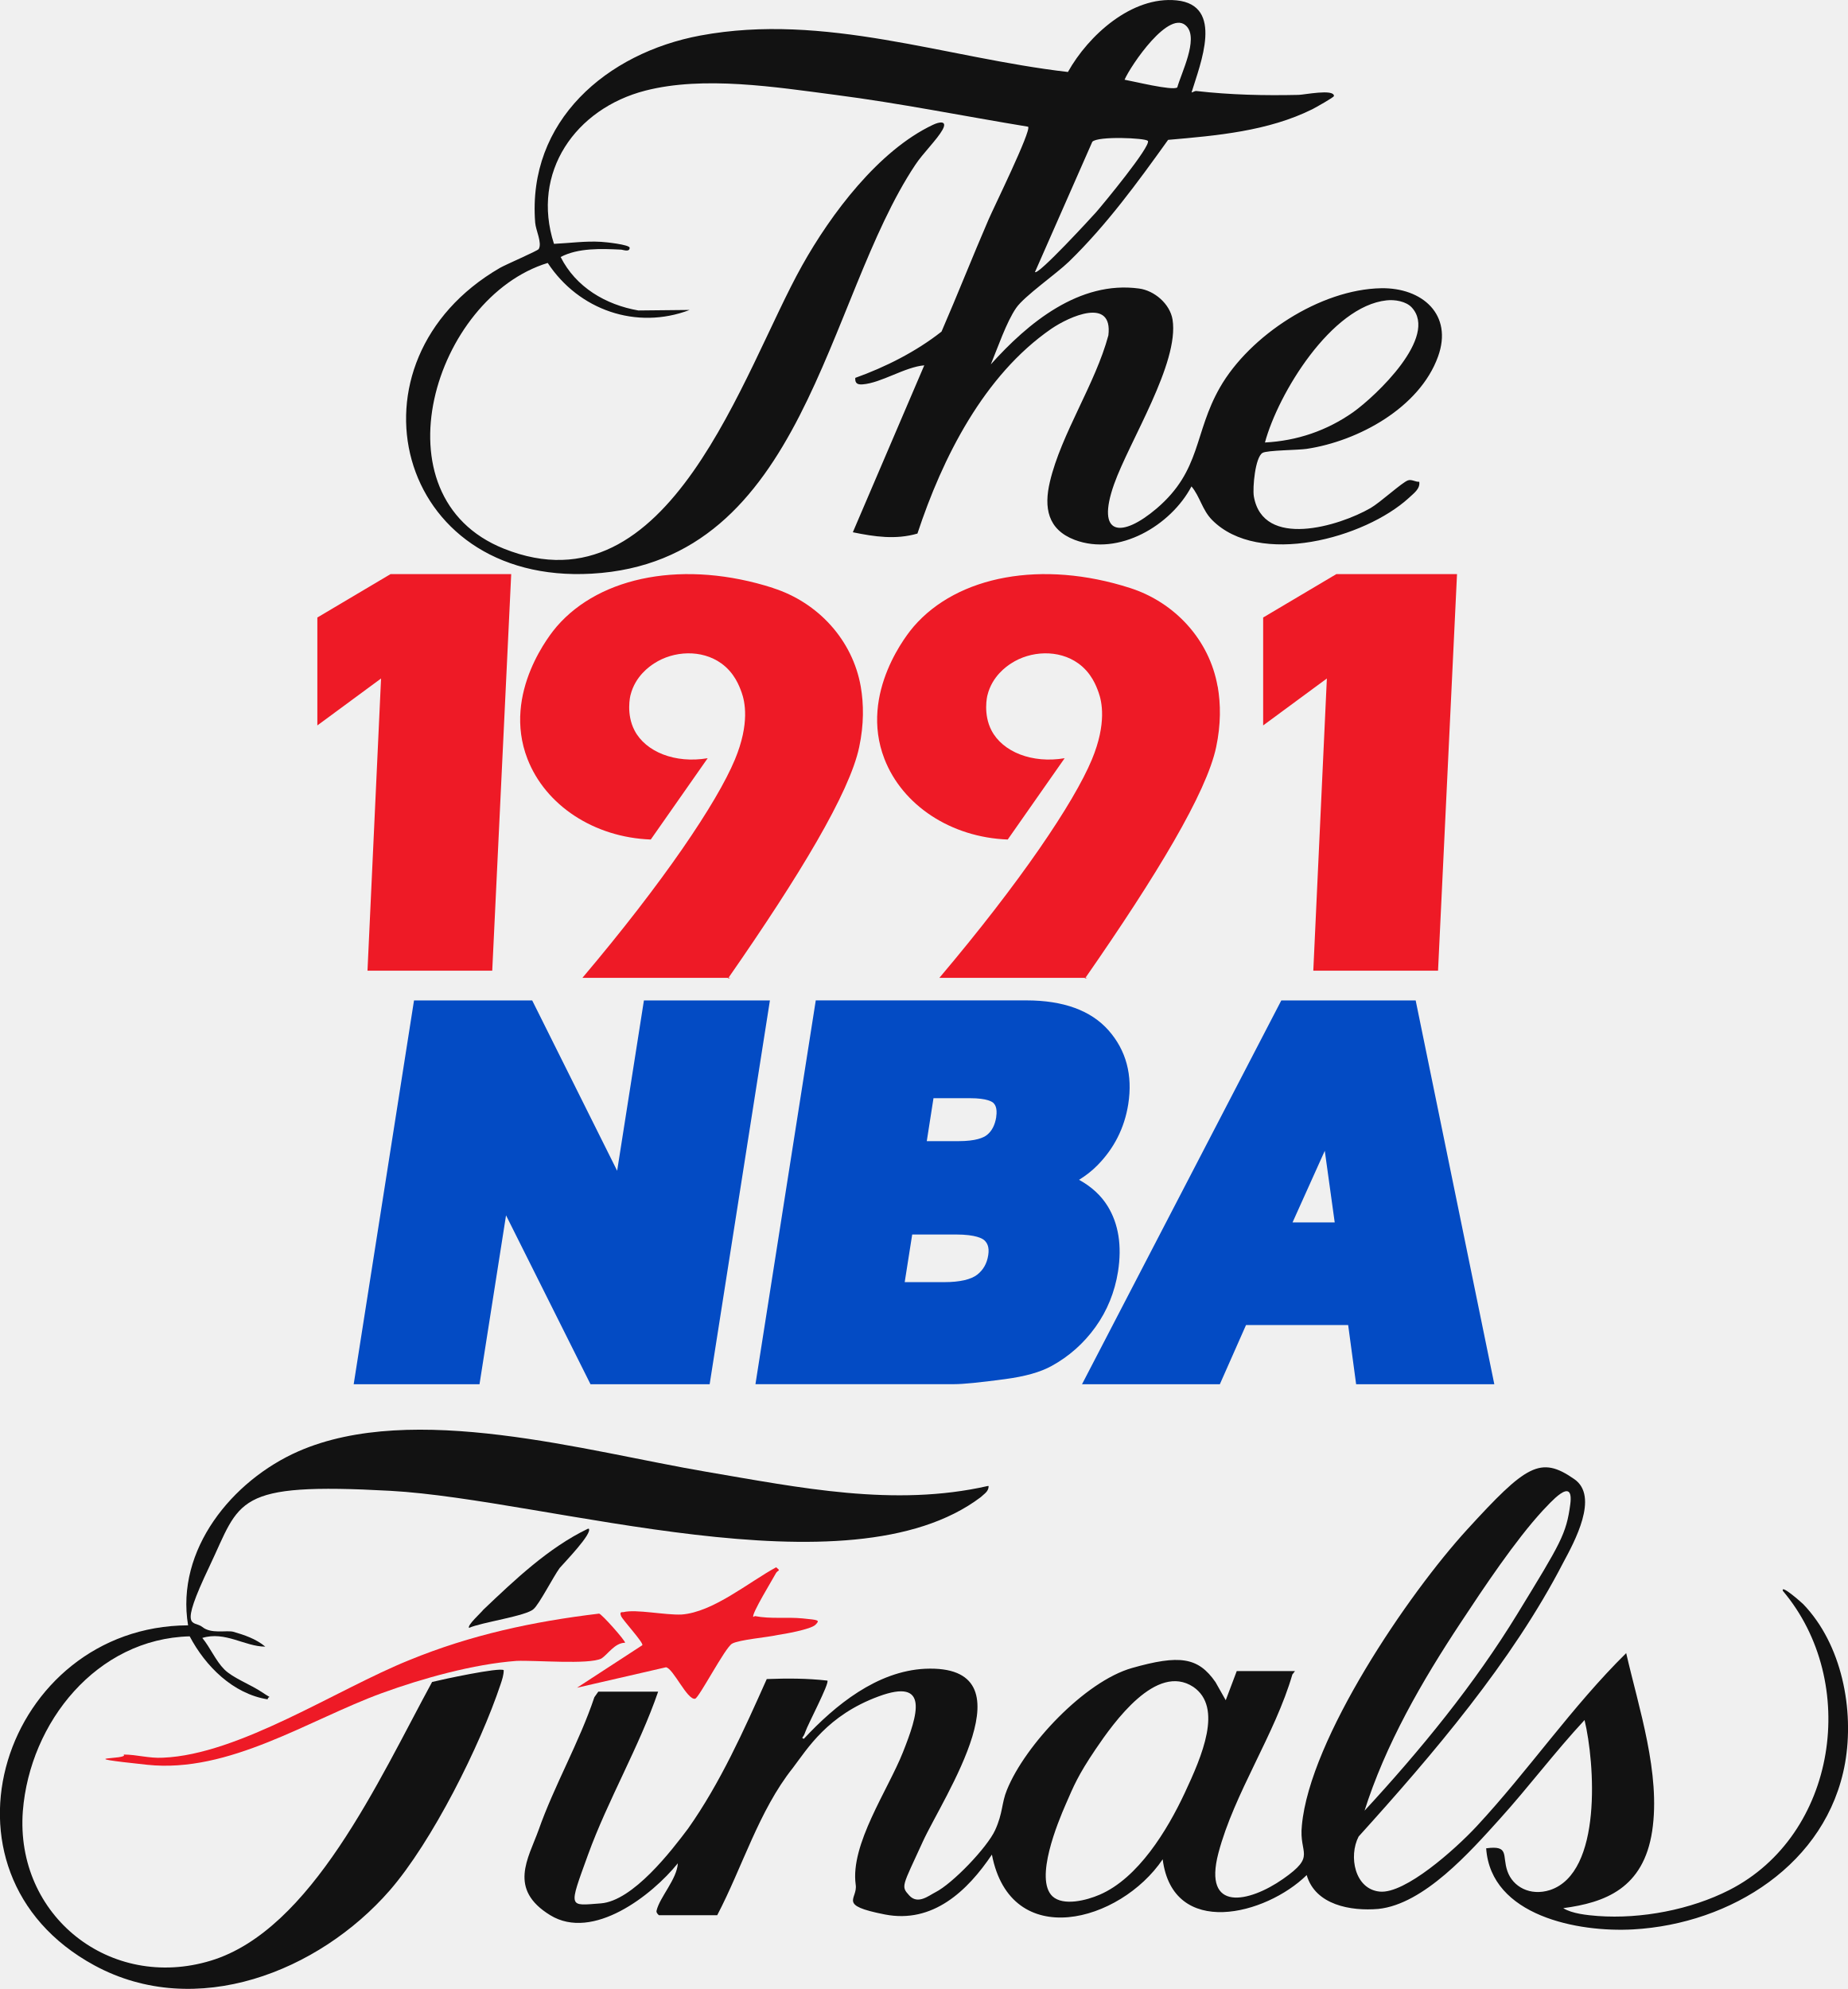
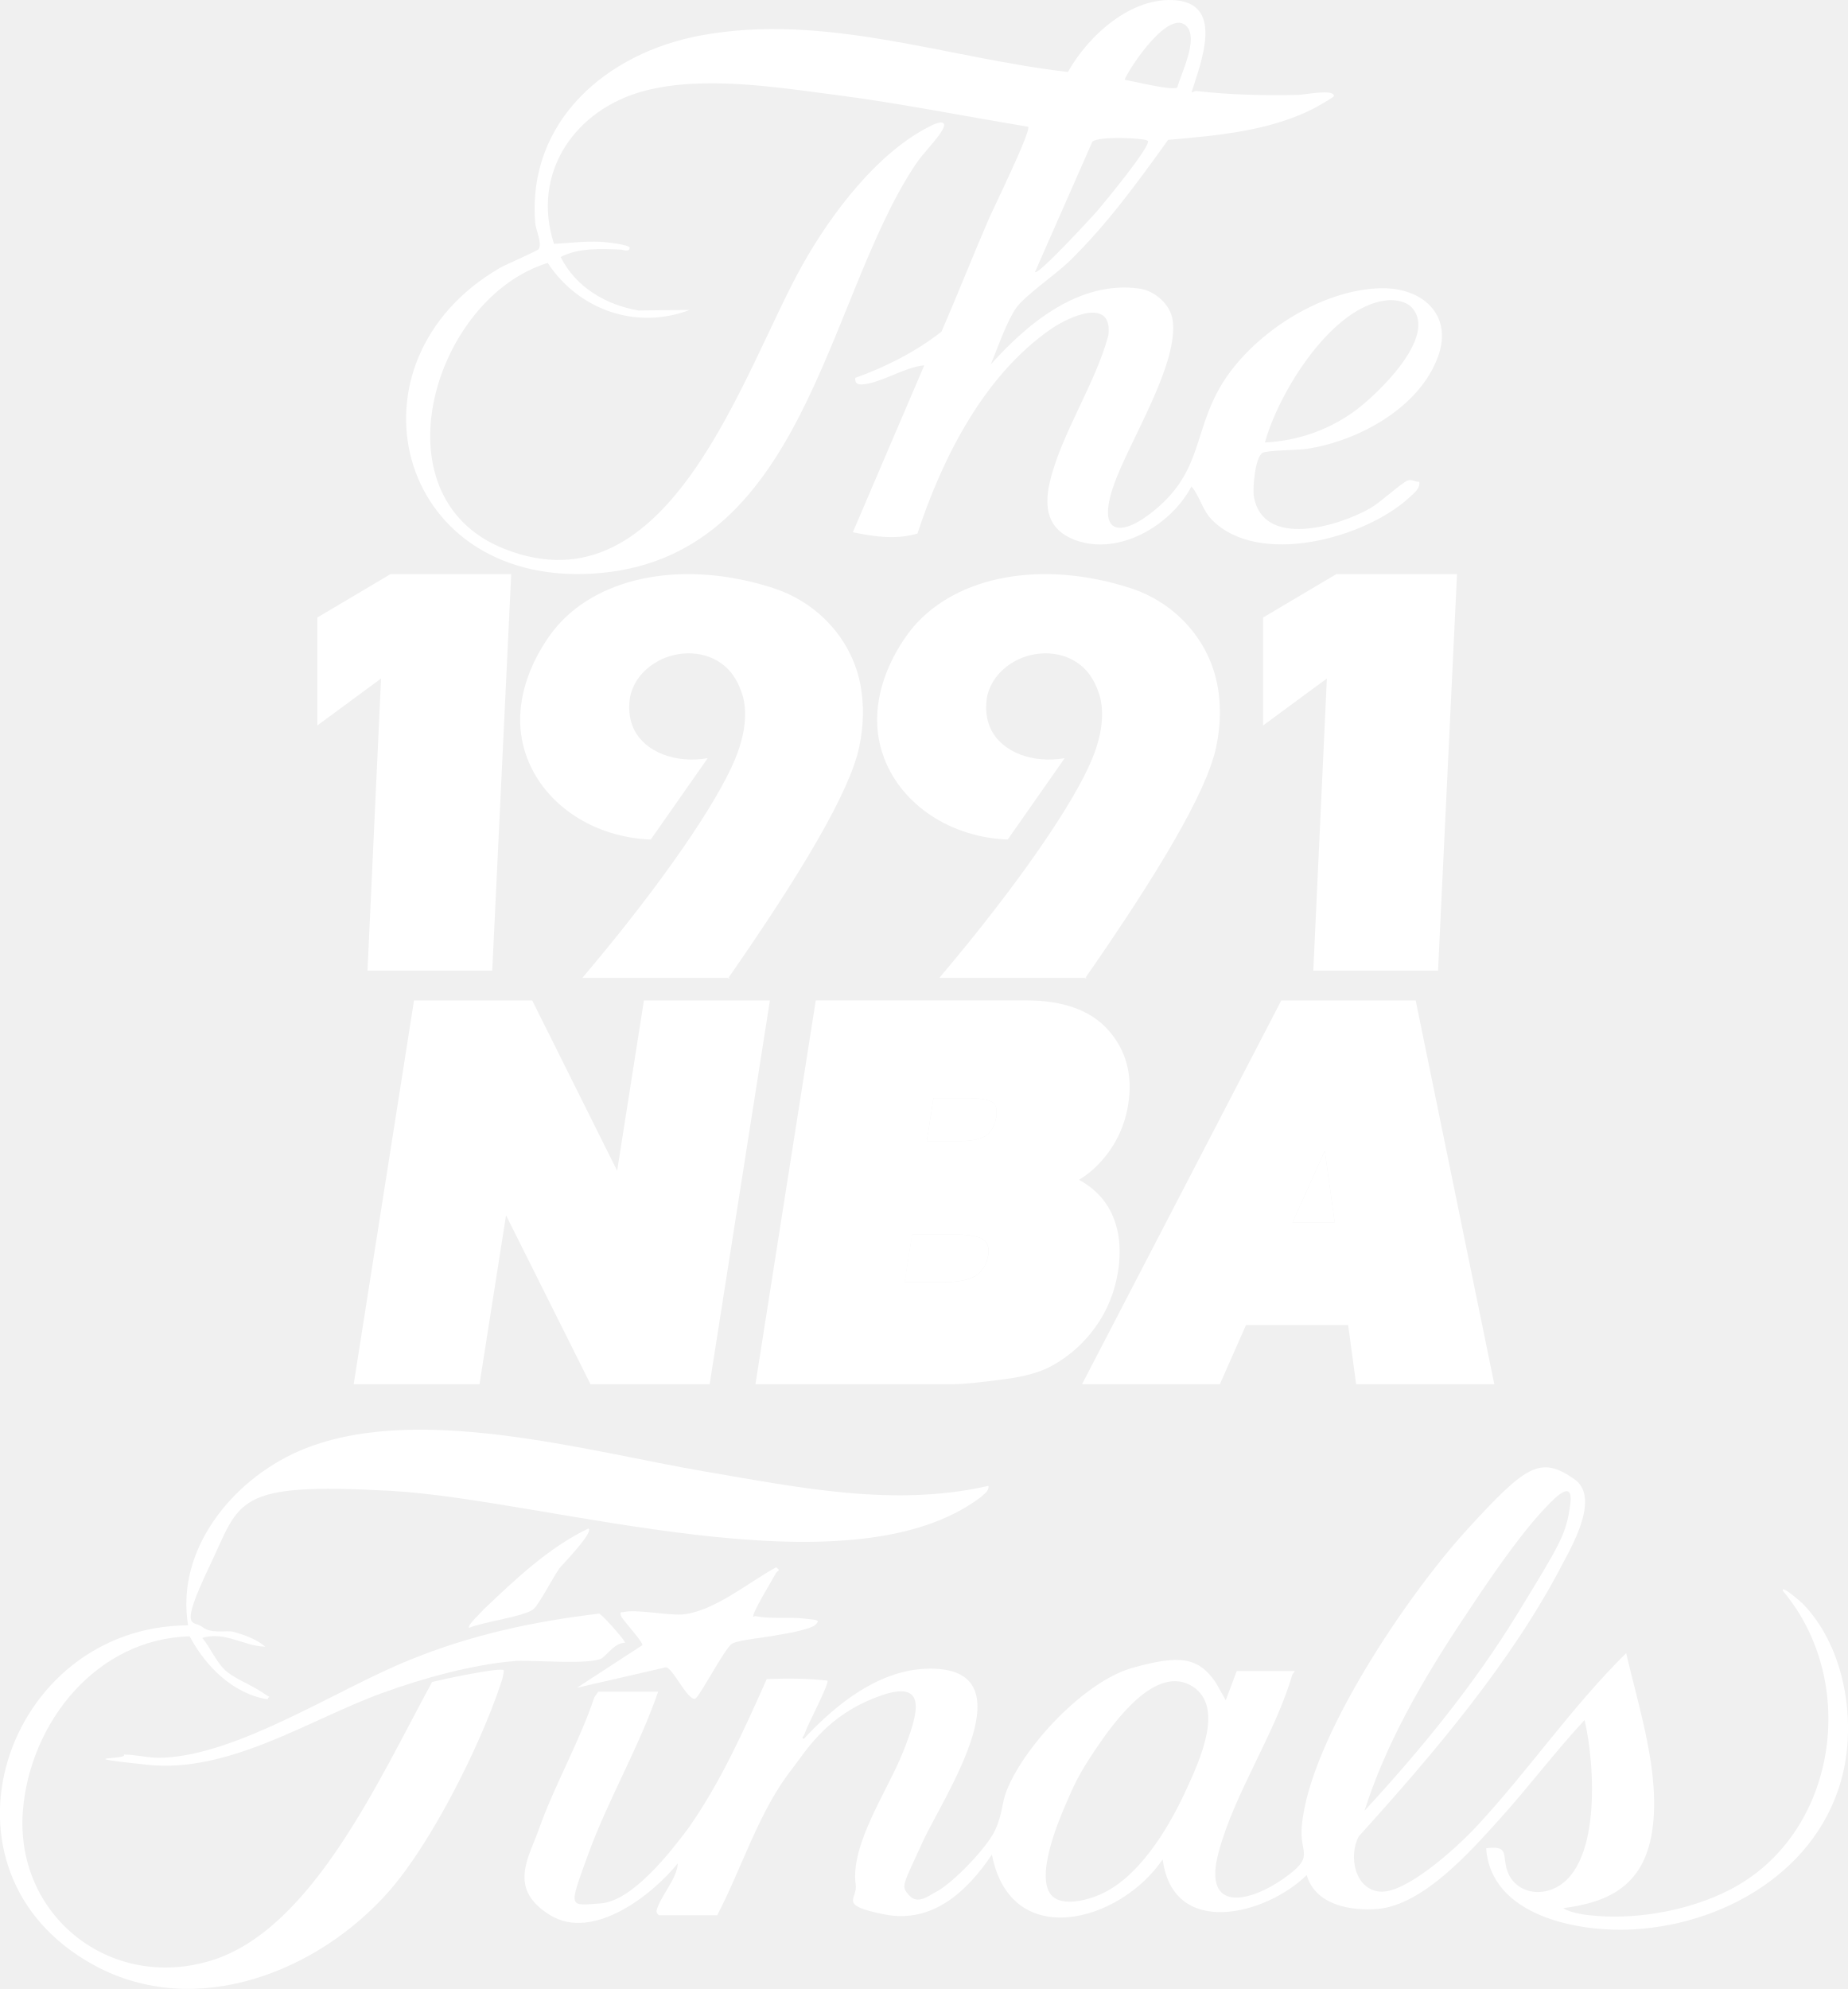
<svg xmlns="http://www.w3.org/2000/svg" id="Layer_2" data-name="Layer 2" viewBox="0 0 310.66 334.34">
  <defs>
    <style>
      .cls-1 {
-         fill: #121212;
-       }
- 
-       .cls-2 {
-         fill: #034bc4;
-       }
- 
-       .cls-3 {
-         fill: #ee1a26;
-       }
- 
-       .cls-4 {
-         fill: none;
+         fill: #fff;
      }
    </style>
  </defs>
  <g id="Layer_1-2" data-name="Layer 1">
    <path class="cls-1" d="M200.27,15.55c.31-.03.53-.28.87-.25,5.72.65,11.36.78,17.14.65.9,0,6-1.06,5.97.19,0,.22-3.08,1.93-3.61,2.21-7.44,3.7-16.08,4.45-24.27,5.16-5.13,7.16-10.36,14.34-16.67,20.47-2.15,2.08-7.5,5.79-8.87,7.78-1.62,2.33-3.14,6.78-4.26,9.49,6.22-6.94,14.87-14.12,24.92-12.75,2.58.34,5.2,2.58,5.63,5.23,1.15,7.28-7.25,20.41-9.83,27.66-3.11,8.77,1.28,9.08,7.16,4.08,7.53-6.44,6.22-12.63,10.64-20.35,5.01-8.74,16.86-16.49,27.1-16.67,6.88-.12,12.13,4.42,9.55,11.51-3.11,8.59-13.41,14.19-22.06,15.49-1.4.22-6.69.22-7.44.68-1.24.75-1.68,5.85-1.46,7.28,1.52,8.93,14.34,5.04,19.63,1.99,1.65-.96,5.2-4.23,6.25-4.64.65-.25,1.28.28,1.93.22.19,1.21-.96,1.96-1.74,2.71-7.4,6.78-25.23,11.67-33.1,3.7-1.65-1.68-2.02-3.92-3.45-5.63-3.45,6.56-12.23,11.79-19.63,8.99-4.57-1.74-5.2-5.44-4.17-9.77,1.9-8.06,7.65-16.46,9.83-24.61.78-6.47-6.53-3.2-9.61-1.09-11.32,7.81-18.29,21.68-22.49,34.41-3.64,1.06-7.22.53-10.86-.22l12.01-28.06c-3.27.28-7.22,2.96-10.36,3.2-.81.06-1.31-.12-1.24-1.09,5.04-1.8,10.24-4.42,14.5-7.78,2.71-6.25,5.2-12.57,7.9-18.82.75-1.77,7.25-14.99,6.66-15.62-10.76-1.77-21.56-3.95-32.39-5.35-10.05-1.31-22.12-3.24-31.95-.72-11.76,3.02-19.26,13.75-15.37,25.76,2.64-.12,5.26-.5,7.9-.34.72.03,4.82.47,4.82,1,0,.81-1.15.31-1.46.31-3.3-.16-7.19-.31-10.14,1.24,2.55,5.07,7.56,8.03,13.07,8.99l8.62-.09c-8.96,3.42-18.67,0-23.86-7.9-19.07,5.82-29.34,39.26-7.37,48.03,27.94,11.17,40.19-29.87,50.12-47.57,4.85-8.68,12.85-19.35,21.99-23.67,1.09-.53,2.52-.78,1.62.84s-3.3,3.95-4.57,5.88c-15.18,22.8-18.54,66.67-54.38,68.72-33.13,1.9-42.46-35.71-15.46-51.39,1.03-.59,6.32-2.86,6.53-3.17.62-1.03-.5-3.17-.59-4.45-1.34-17.11,12.07-28.53,27.78-31.45,20.91-3.89,41.25,3.76,61.78,6.13,3.42-6.13,10.73-12.79,18.26-12.04,8.06.81,3.98,10.7,2.52,15.49,0,0-.03,0-.03,0ZM197.91,14.71c.68-2.46,3.55-8.06,1.62-10.24-2.86-3.24-9.49,6.63-10.48,8.93,1.46.25,7.96,1.87,8.84,1.31h.03ZM192.93,23.67c-.34-.47-8.34-.84-9.3.16l-9.64,21.9c.5.62,9.52-9.21,10.27-10.05,1.09-1.24,9.3-11.17,8.71-12.01h-.03ZM237.32,51.67c-.96-1.03-2.86-1.34-4.23-1.18-9.27,1-18.2,15.62-20.44,23.89,5.41-.28,10.42-1.99,14.84-5.1,3.76-2.68,14.4-12.69,9.83-17.61Z" />
    <g>
      <path class="cls-1" d="M217.27,281.44c-2.91,10.06-9.79,19.98-12.44,30.04-2.65,10.06,5.16,8.34,10.85,4.37s2.65-4.1,3.18-9c1.32-14.55,17.86-38.9,27.79-49.75,9.92-10.85,12.31-12.44,18-8.47,4.23,2.91,0,10.59-1.85,14.03-8.6,16.67-21.96,32.29-34.4,46.05-1.72,3.31-.66,8.87,3.57,9.26s12.57-7.01,16.27-10.98c8.73-9.39,16.01-20.11,25.14-29.11,2.12,9.26,5.82,20.24,4.37,29.9-1.46,9.66-7.94,12.04-14.95,12.97,1.46.93,4.1,1.19,5.82,1.32,7.28.53,15.61-1.06,22.1-4.37,18.13-9.26,21.96-34.93,9-50.28-.4-1.19,3.18,1.98,3.44,2.25,6.48,6.75,8.6,17.73,7.01,26.73-3.04,16.94-19.19,26.99-35.59,27.92-9.26.53-23.95-2.25-24.74-13.63,3.97-.53,2.65,1.19,3.57,3.84s3.84,4.23,7.15,3.18c8.87-2.91,7.54-21.44,5.82-28.58-5.03,5.42-9.39,11.25-14.29,16.67-4.9,5.42-12.7,14.29-20.38,15.08-4.63.4-10.59-.66-12.04-5.69-6.88,6.75-22.49,10.72-24.21-2.65-7.15,10.59-25.54,15.61-28.71-.79-4.1,6.09-9.92,11.64-18,10.06s-4.5-2.51-4.9-5.03c-.93-6.75,5.42-15.88,7.94-22.23s4.5-12.57-4.1-9.39c-8.6,3.18-11.91,8.73-14.42,12.04-5.69,7.15-8.47,16.67-12.7,24.74h-9.79s-.53-.4-.4-.79c.53-2.25,3.44-5.29,3.57-7.94-4.37,5.42-14.29,13.1-21.44,8.73-7.15-4.37-3.7-9.53-1.98-14.29,2.65-7.54,6.88-14.82,9.39-22.36l.66-.93h10.06c-3.18,9.26-8.47,18.26-11.78,27.39-3.31,9.13-3.31,8.6,2.12,8.2s11.91-8.87,14.69-12.57c5.42-7.67,9.39-16.54,13.23-25.14,3.44-.13,6.75-.13,10.19.26.4.4-3.31,7.41-3.7,8.6s-.79.93-.26,1.19c5.29-5.69,12.31-11.38,20.38-11.78,18.26-.79,3.04,21.57-.4,29.11-3.44,7.54-3.7,7.41-2.25,9s3.31,0,4.37-.53c2.91-1.46,8.73-7.54,10.06-10.45s1.06-4.5,1.98-6.75c3.04-7.54,13.1-18.26,21.04-20.51,7.94-2.25,11.11-1.85,14.03,2.38l1.72,3.04,1.85-4.9h9.79l-.4.53h0ZM229.31,304.46c9.53-10.32,18.52-21.3,25.8-33.21,7.28-11.91,8.2-13.36,8.87-18.39.66-5.03-3.57,0-4.63,1.06-4.63,5.03-9.92,12.97-13.76,18.79-6.48,9.79-12.7,20.51-16.27,31.89h0v-.13ZM176.92,318.75c1.85,1.72,5.82.66,7.94-.26,6.48-2.78,11.38-10.85,14.29-17.07s6.48-14.42,1.46-17.86c-6.22-4.1-13.36,5.95-16.41,10.45-3.04,4.5-3.7,6.22-5.03,9.26s-5.29,12.57-2.25,15.48h0Z" />
      <g>
        <path class="cls-1" d="M166.2,249.81c0,.93-.79,1.32-1.32,1.85-22.23,16.8-72.77.4-99.24-1.06-26.46-1.46-25.14,1.59-30.43,12.7-5.29,11.11-2.65,9-1.19,10.19s3.97.53,5.16.79c1.85.53,3.84,1.19,5.42,2.51-3.44,0-6.75-2.65-10.59-1.46,1.32,1.59,2.25,3.84,3.7,5.29s4.37,2.51,6.35,3.84,1.06.4.93,1.19c-5.82-.93-10.45-5.56-13.1-10.59-15.61.4-26.86,14.42-28.05,29.37-1.32,17.6,14.69,30.3,31.62,25.14,16.94-5.16,28.18-30.3,37.18-46.84,1.59-.4,11.38-2.51,12.04-1.98,0,.79-.26,1.59-.53,2.38-3.44,10.32-11.51,26.46-18.66,34.67-11.91,13.63-32.55,21.83-49.62,12.57-28.98-15.75-15.08-57.03,15.75-57.16-2.12-12.7,7.41-24.35,18.52-29.24,19.32-8.47,48.43,0,68.67,3.44,15.61,2.65,31.49,5.95,47.24,2.38h.13Z" />
-         <path class="cls-3" d="M105.07,276.14c-1.72,0-2.91,1.98-3.97,2.65-2.12,1.06-11.11.26-14.29.4-7.15.53-15.75,2.91-22.63,5.42-12.31,4.5-25.67,13.5-39.43,12.04-13.76-1.46-2.91-.79-3.97-1.72,2.25,0,4.23.66,6.62.53,12.83-.53,29.24-11.51,41.42-16.41,10.32-4.23,20.77-6.48,31.89-7.81.4,0,4.5,4.63,4.37,4.9h0Z" />
-         <path class="cls-3" d="M126.9,271.65c2.65.53,5.42.13,8.07.4s2.91.26,2.12,1.06-5.42,1.59-6.35,1.72c-1.72.4-6.48.79-7.67,1.46s-5.56,9.13-6.22,9.26c-1.32.26-3.7-5.16-4.9-5.29l-14.95,3.44,10.98-7.15c.26-.4-3.31-4.23-3.57-4.9s0-.66.4-.66c2.12-.53,7.01.53,9.79.4,5.29-.4,11.25-5.42,15.88-7.94.79.66.4.4,0,.93-.4.79-4.23,7.01-3.84,7.41h0l.26-.13Z" />
+         <path class="cls-1" d="M105.07,276.14c-1.72,0-2.91,1.98-3.97,2.65-2.12,1.06-11.11.26-14.29.4-7.15.53-15.75,2.91-22.63,5.42-12.31,4.5-25.67,13.5-39.43,12.04-13.76-1.46-2.91-.79-3.97-1.72,2.25,0,4.23.66,6.62.53,12.83-.53,29.24-11.51,41.42-16.41,10.32-4.23,20.77-6.48,31.89-7.81.4,0,4.5,4.63,4.37,4.9h0Z" />
+         <path class="cls-1" d="M126.9,271.65c2.65.53,5.42.13,8.07.4s2.91.26,2.12,1.06-5.42,1.59-6.35,1.72c-1.72.4-6.48.79-7.67,1.46s-5.56,9.13-6.22,9.26c-1.32.26-3.7-5.16-4.9-5.29l-14.95,3.44,10.98-7.15c.26-.4-3.31-4.23-3.57-4.9s0-.66.4-.66c2.12-.53,7.01.53,9.79.4,5.29-.4,11.25-5.42,15.88-7.94.79.66.4.4,0,.93-.4.79-4.23,7.01-3.84,7.41h0l.26-.13Z" />
        <path class="cls-1" d="M98.98,256.96c.66.79-4.1,5.69-4.9,6.62-1.06,1.46-3.44,6.09-4.37,6.88-1.19,1.19-8.87,2.25-10.85,3.18-.4-.4,2.12-2.65,2.38-3.04,5.29-5.03,10.98-10.45,17.6-13.63h.13Z" />
      </g>
    </g>
    <g>
-       <path class="cls-3" d="M122.85,164.35h-.4s-.06.09-.09.13l.49-.13Z" />
-       <path class="cls-3" d="M129.97,98.84c-14.78-4.75-29-2.09-36.4,6.5-.76.88-9.23,11.04-4.9,22.22,3.03,7.82,11.19,13.2,20.73,13.56l9.57-13.67c-5.45.93-10.42-1.05-12.3-4.67-1.43-2.74-.73-5.75-.68-5.92.79-3.21,3.23-4.86,3.99-5.35,3.23-2.11,7.96-2.39,11.28,0,2.2,1.58,3.02,3.78,3.42,4.9.52,1.46,1.41,5.16-1.14,11.28-3.03,7.27-12.08,20.66-25.63,36.68h24.55c11.93-17.16,20.36-31.1,21.98-38.79.81-3.83.77-7.23.26-10.18-1.37-7.81-7.17-14.12-14.71-16.54Z" />
-       <path class="cls-3" d="M182.35,164.48l.49-.13h-.4s-.06.09-.09.13Z" />
-       <path class="cls-3" d="M204.69,115.38c-1.37-7.81-7.17-14.12-14.71-16.54-14.78-4.75-29-2.09-36.4,6.5-.76.88-9.23,11.04-4.9,22.22,3.03,7.82,11.19,13.2,20.73,13.56l9.57-13.67c-5.45.93-10.42-1.05-12.3-4.67-1.43-2.74-.73-5.75-.68-5.92.79-3.21,3.23-4.86,3.99-5.35,3.23-2.11,7.96-2.39,11.28,0,2.2,1.58,3.02,3.78,3.42,4.9.52,1.46,1.41,5.16-1.14,11.28-3.03,7.27-12.08,20.66-25.63,36.68h24.55c11.93-17.16,20.36-31.1,21.98-38.79.81-3.83.77-7.23.26-10.18Z" />
-       <polygon class="cls-3" points="53.35 103.8 53.35 121.94 64.06 114.05 61.78 163.17 82.75 163.17 85.94 96.5 65.66 96.5 53.35 103.8" />
-       <polygon class="cls-3" points="212.35 103.8 212.35 121.94 223.06 114.05 220.78 163.17 241.75 163.17 244.94 96.5 224.66 96.5 212.35 103.8" />
+       <path class="cls-1" d="M122.85,164.35h-.4s-.06.09-.09.13l.49-.13Z" />
+       <path class="cls-1" d="M129.97,98.84c-14.78-4.75-29-2.09-36.4,6.5-.76.88-9.23,11.04-4.9,22.22,3.03,7.82,11.19,13.2,20.73,13.56l9.57-13.67c-5.45.93-10.42-1.05-12.3-4.67-1.43-2.74-.73-5.75-.68-5.92.79-3.21,3.23-4.86,3.99-5.35,3.23-2.11,7.96-2.39,11.28,0,2.2,1.58,3.02,3.78,3.42,4.9.52,1.46,1.41,5.16-1.14,11.28-3.03,7.27-12.08,20.66-25.63,36.68h24.55c11.93-17.16,20.36-31.1,21.98-38.79.81-3.83.77-7.23.26-10.18-1.37-7.81-7.17-14.12-14.71-16.54Z" />
+       <path class="cls-1" d="M182.35,164.48l.49-.13h-.4s-.06.09-.09.13Z" />
+       <path class="cls-1" d="M204.69,115.38c-1.37-7.81-7.17-14.12-14.71-16.54-14.78-4.75-29-2.09-36.4,6.5-.76.88-9.23,11.04-4.9,22.22,3.03,7.82,11.19,13.2,20.73,13.56l9.57-13.67c-5.45.93-10.42-1.05-12.3-4.67-1.43-2.74-.73-5.75-.68-5.92.79-3.21,3.23-4.86,3.99-5.35,3.23-2.11,7.96-2.39,11.28,0,2.2,1.58,3.02,3.78,3.42,4.9.52,1.46,1.41,5.16-1.14,11.28-3.03,7.27-12.08,20.66-25.63,36.68h24.55c11.93-17.16,20.36-31.1,21.98-38.79.81-3.83.77-7.23.26-10.18Z" />
+       <polygon class="cls-1" points="53.35 103.8 53.35 121.94 64.06 114.05 61.78 163.17 82.75 163.17 85.94 96.5 65.66 96.5 53.35 103.8" />
+       <polygon class="cls-1" points="212.35 103.8 212.35 121.94 223.06 114.05 220.78 163.17 241.75 163.17 244.94 96.5 224.66 96.5 212.35 103.8" />
    </g>
    <g>
-       <path class="cls-4" d="M164.28,214.26c1.02-.8,1.63-1.87,1.84-3.26.23-1.43-.21-2.08-.61-2.48-.3-.3-1.38-1.01-4.86-1.01h-7.32l-1.26,8h6.69c2.56,0,4.46-.43,5.51-1.26Z" />
-       <path class="cls-4" d="M163.06,184.6h-6.13l-1.13,7.22h5.35c2.86,0,4.17-.57,4.77-1.04.84-.67,1.35-1.65,1.56-3.02.25-1.6-.27-2.15-.44-2.33-.19-.19-1.02-.83-3.97-.83Z" />
-       <polygon class="cls-4" points="217.29 205.48 224.38 205.48 222.71 193.44 217.29 205.48" />
-       <polygon class="cls-2" points="108.25 168.17 103.75 196.8 89.47 168.17 69.6 168.17 59.46 232.68 80.61 232.68 85.07 204.29 99.27 232.68 119.3 232.68 129.43 168.17 108.25 168.17" />
-       <path class="cls-2" d="M187.95,213.75c.68-4.33.09-8.03-1.74-11-1.11-1.8-2.72-3.28-4.81-4.43,1.15-.71,2.16-1.5,3.03-2.38,2.85-2.86,4.61-6.34,5.24-10.33.77-4.88-.35-9.06-3.32-12.42-2.95-3.34-7.6-5.03-13.8-5.03h-35.41l-10.14,64.51h33.46c1.43,0,4.2-.27,8.45-.84,3.4-.45,5.97-1.17,7.86-2.21,2.93-1.6,5.41-3.8,7.38-6.54,1.98-2.75,3.25-5.89,3.8-9.33ZM167.48,187.76c-.22,1.37-.73,2.35-1.56,3.02-.59.47-1.9,1.04-4.77,1.04h-5.35l1.13-7.22h6.13c2.95,0,3.79.63,3.97.83.17.18.69.73.44,2.33ZM153.34,207.51h7.32c3.47,0,4.55.71,4.86,1.01.4.4.84,1.05.61,2.48-.22,1.39-.82,2.45-1.84,3.26-1.05.82-2.95,1.26-5.51,1.26h-6.69l1.26-8Z" />
-       <path class="cls-2" d="M237.98,168.17h-22.58l-33.5,64.51h23.17l4.4-9.95h17.17l1.34,9.95h23.23l-13.22-64.51ZM224.38,205.48h-7.09l5.42-12.04,1.67,12.04Z" />
+       <path class="cls-1" d="M164.28,214.26c1.02-.8,1.63-1.87,1.84-3.26.23-1.43-.21-2.08-.61-2.48-.3-.3-1.38-1.01-4.86-1.01h-7.32l-1.26,8h6.69c2.56,0,4.46-.43,5.51-1.26Z" />
+       <path class="cls-1" d="M163.06,184.6h-6.13l-1.13,7.22h5.35c2.86,0,4.17-.57,4.77-1.04.84-.67,1.35-1.65,1.56-3.02.25-1.6-.27-2.15-.44-2.33-.19-.19-1.02-.83-3.97-.83Z" />
+       <polygon class="cls-1" points="217.29 205.48 224.38 205.48 222.71 193.44 217.29 205.48" />
+       <polygon class="cls-1" points="108.25 168.17 103.75 196.8 89.47 168.17 69.6 168.17 59.46 232.68 80.61 232.68 85.07 204.29 99.27 232.68 119.3 232.68 129.43 168.17 108.25 168.17" />
+       <path class="cls-1" d="M187.95,213.75c.68-4.33.09-8.03-1.74-11-1.11-1.8-2.72-3.28-4.81-4.43,1.15-.71,2.16-1.5,3.03-2.38,2.85-2.86,4.61-6.34,5.24-10.33.77-4.88-.35-9.06-3.32-12.42-2.95-3.34-7.6-5.03-13.8-5.03h-35.41l-10.14,64.51h33.46c1.43,0,4.2-.27,8.45-.84,3.4-.45,5.97-1.17,7.86-2.21,2.93-1.6,5.41-3.8,7.38-6.54,1.98-2.75,3.25-5.89,3.8-9.33ZM167.48,187.76c-.22,1.37-.73,2.35-1.56,3.02-.59.47-1.9,1.04-4.77,1.04h-5.35l1.13-7.22h6.13c2.95,0,3.79.63,3.97.83.17.18.69.73.44,2.33ZM153.34,207.51h7.32c3.47,0,4.55.71,4.86,1.01.4.4.84,1.05.61,2.48-.22,1.39-.82,2.45-1.84,3.26-1.05.82-2.95,1.26-5.51,1.26h-6.69l1.26-8Z" />
+       <path class="cls-1" d="M237.98,168.17h-22.58l-33.5,64.51h23.17l4.4-9.95h17.17l1.34,9.95h23.23l-13.22-64.51ZM224.38,205.48h-7.09l5.42-12.04,1.67,12.04Z" />
    </g>
  </g>
</svg>
